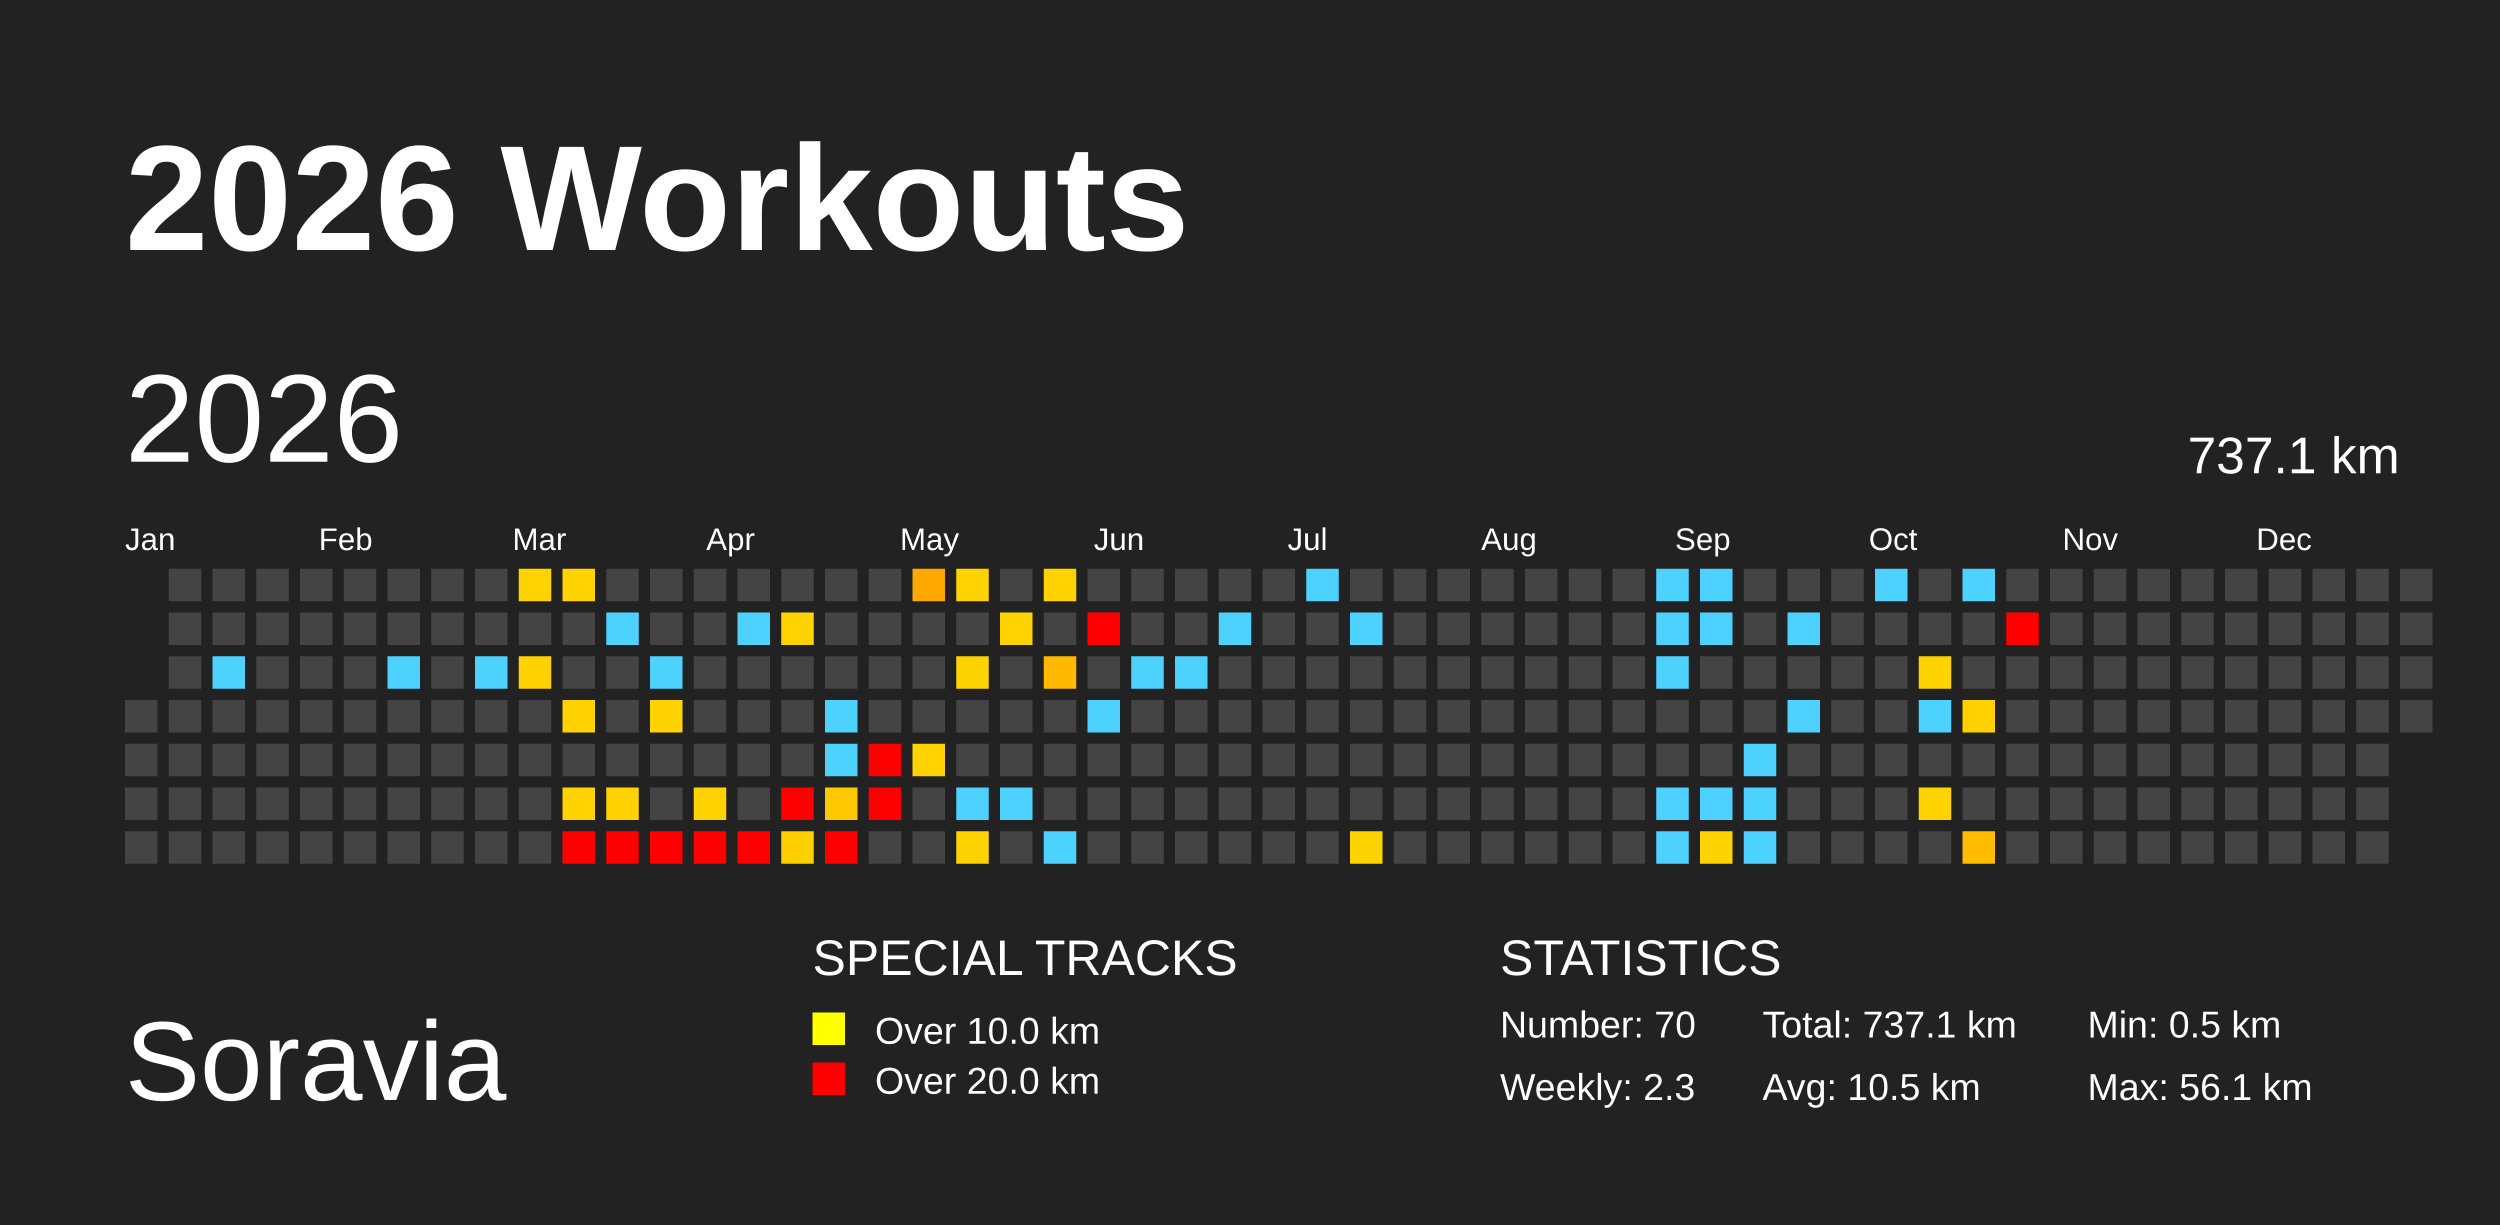
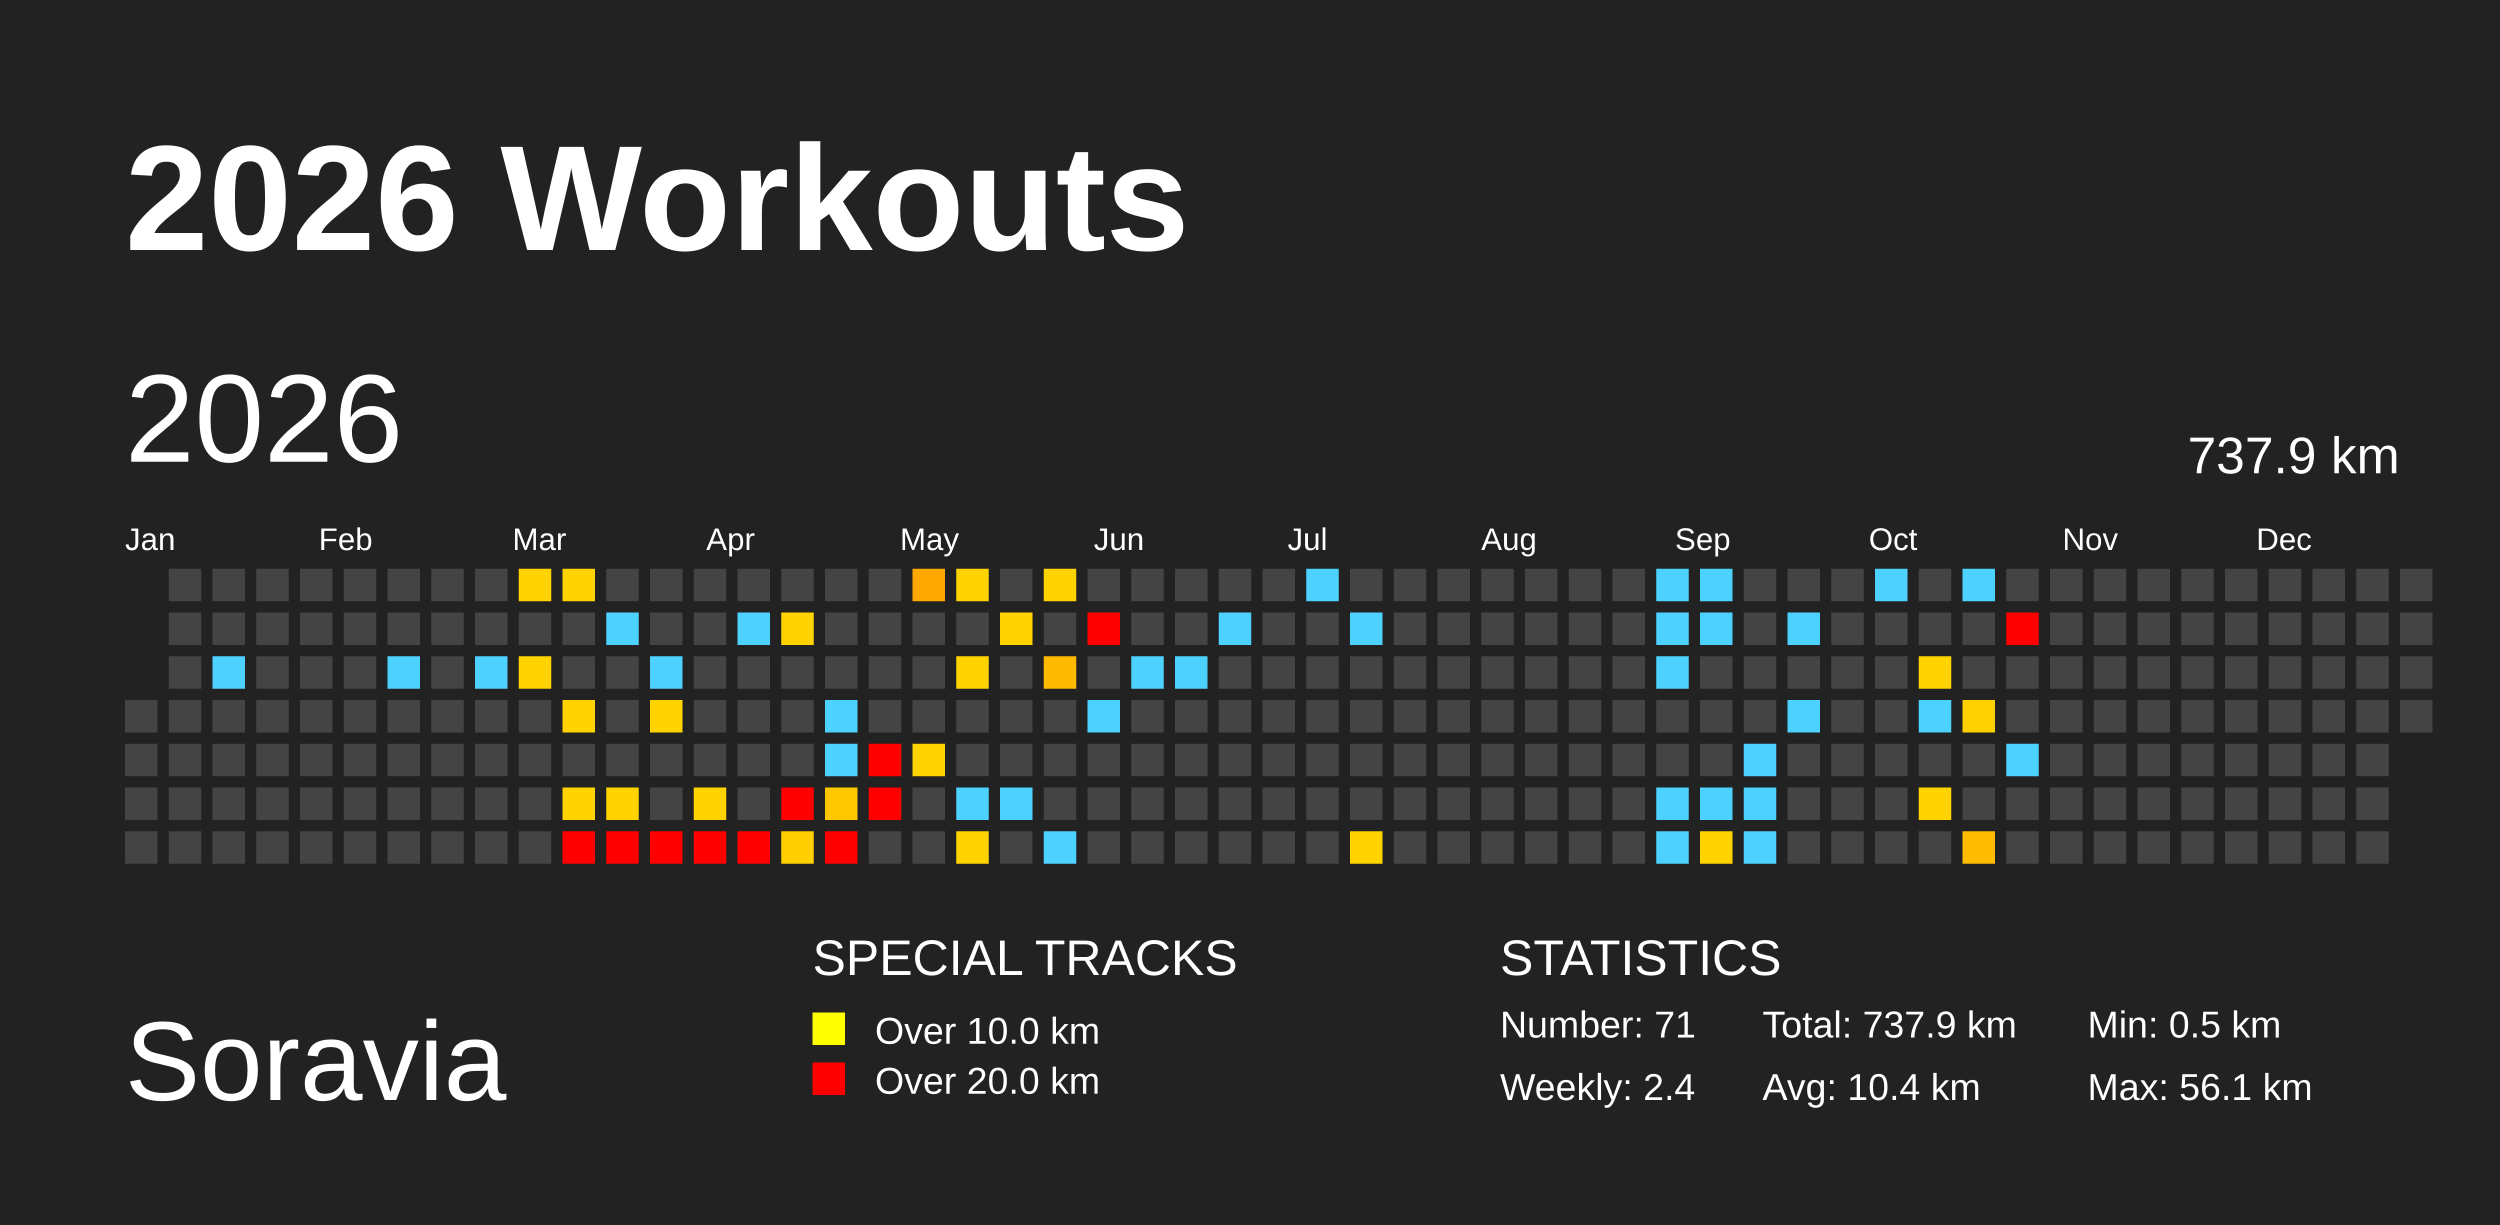
<svg xmlns="http://www.w3.org/2000/svg" baseProfile="full" height="98mm" version="1.1" viewBox="0,0,200,98" width="200mm">
  <defs />
  <rect fill="#222222" height="98" width="200" x="0" y="0" />
  <text fill="#FFFFFF" style="font-size:12px; font-family:Arial; font-weight:bold;" x="10" y="20">2026 Workouts</text>
  <text fill="#FFFFFF" style="font-size:9px; font-family:Arial" x="10" y="88">Soravia</text>
  <text fill="#FFFFFF" style="font-size:4px; font-family:Arial" x="65" y="78">SPECIAL TRACKS</text>
  <rect fill="yellow" height="2.6" width="2.6" x="65" y="81" />
  <text fill="#FFFFFF" style="font-size:3px; font-family:Arial" x="70" y="83.5">Over 10.0 km</text>
  <rect fill="red" height="2.6" width="2.6" x="65" y="85" />
  <text fill="#FFFFFF" style="font-size:3px; font-family:Arial" x="70" y="87.5">Over 20.0 km</text>
  <text fill="#FFFFFF" style="font-size:4px; font-family:Arial" x="120" y="78">STATISTICS</text>
-   <text fill="#FFFFFF" style="font-size:3px; font-family:Arial" x="120" y="83">Number: 70</text>
-   <text fill="#FFFFFF" style="font-size:3px; font-family:Arial" x="120" y="88">Weekly: 2.3</text>
-   <text fill="#FFFFFF" style="font-size:3px; font-family:Arial" x="141" y="83">Total: 737.1 km</text>
-   <text fill="#FFFFFF" style="font-size:3px; font-family:Arial" x="141" y="88">Avg: 10.5 km</text>
+   <text fill="#FFFFFF" style="font-size:3px; font-family:Arial" x="120" y="83">Number: 71</text>
+   <text fill="#FFFFFF" style="font-size:3px; font-family:Arial" x="120" y="88">Weekly: 2.4</text>
+   <text fill="#FFFFFF" style="font-size:3px; font-family:Arial" x="141" y="83">Total: 737.9 km</text>
+   <text fill="#FFFFFF" style="font-size:3px; font-family:Arial" x="141" y="88">Avg: 10.4 km</text>
  <text fill="#FFFFFF" style="font-size:3px; font-family:Arial" x="167" y="83">Min: 0.5 km</text>
  <text fill="#FFFFFF" style="font-size:3px; font-family:Arial" x="167" y="88">Max: 56.1 km</text>
  <text dominant-baseline="hanging" fill="#FFFFFF" style="font-size:10.0px; font-family:Arial;" x="10" y="30">2026</text>
-   <text dominant-baseline="hanging" fill="#FFFFFF" style="font-size:4.125px; font-family:Arial;" x="175" y="35">737.1 km</text>
+   <text dominant-baseline="hanging" fill="#FFFFFF" style="font-size:4.125px; font-family:Arial;" x="175" y="35">737.9 km</text>
  <text fill="#FFFFFF" style="font-size:2.5px; font-family:Arial" x="10.0" y="44">Jan</text>
  <text fill="#FFFFFF" style="font-size:2.5px; font-family:Arial" x="25.5" y="44">Feb</text>
  <text fill="#FFFFFF" style="font-size:2.5px; font-family:Arial" x="41.0" y="44">Mar</text>
  <text fill="#FFFFFF" style="font-size:2.5px; font-family:Arial" x="56.5" y="44">Apr</text>
  <text fill="#FFFFFF" style="font-size:2.5px; font-family:Arial" x="72.0" y="44">May</text>
  <text fill="#FFFFFF" style="font-size:2.5px; font-family:Arial" x="87.5" y="44">Jun</text>
  <text fill="#FFFFFF" style="font-size:2.5px; font-family:Arial" x="103.0" y="44">Jul</text>
  <text fill="#FFFFFF" style="font-size:2.5px; font-family:Arial" x="118.5" y="44">Aug</text>
  <text fill="#FFFFFF" style="font-size:2.5px; font-family:Arial" x="134.0" y="44">Sep</text>
  <text fill="#FFFFFF" style="font-size:2.5px; font-family:Arial" x="149.5" y="44">Oct</text>
  <text fill="#FFFFFF" style="font-size:2.5px; font-family:Arial" x="165.0" y="44">Nov</text>
  <text fill="#FFFFFF" style="font-size:2.5px; font-family:Arial" x="180.5" y="44">Dec</text>
  <rect fill="#444444" height="2.6" width="2.6" x="10.0" y="56.0" />
  <rect fill="#444444" height="2.6" width="2.6" x="10.0" y="59.5" />
  <rect fill="#444444" height="2.6" width="2.6" x="10.0" y="63.0" />
  <rect fill="#444444" height="2.6" width="2.6" x="10.0" y="66.5" />
  <rect fill="#444444" height="2.6" width="2.6" x="13.5" y="45.5" />
  <rect fill="#444444" height="2.6" width="2.6" x="13.5" y="49.0" />
  <rect fill="#444444" height="2.6" width="2.6" x="13.5" y="52.5" />
  <rect fill="#444444" height="2.6" width="2.6" x="13.5" y="56.0" />
  <rect fill="#444444" height="2.6" width="2.6" x="13.5" y="59.5" />
  <rect fill="#444444" height="2.6" width="2.6" x="13.5" y="63.0" />
  <rect fill="#444444" height="2.6" width="2.6" x="13.5" y="66.5" />
  <rect fill="#444444" height="2.6" width="2.6" x="17.0" y="45.5" />
  <rect fill="#444444" height="2.6" width="2.6" x="17.0" y="49.0" />
  <rect fill="#4dd2ff" height="2.6" width="2.6" x="17.0" y="52.5" />
  <rect fill="#444444" height="2.6" width="2.6" x="17.0" y="56.0" />
  <rect fill="#444444" height="2.6" width="2.6" x="17.0" y="59.5" />
  <rect fill="#444444" height="2.6" width="2.6" x="17.0" y="63.0" />
  <rect fill="#444444" height="2.6" width="2.6" x="17.0" y="66.5" />
  <rect fill="#444444" height="2.6" width="2.6" x="20.5" y="45.5" />
  <rect fill="#444444" height="2.6" width="2.6" x="20.5" y="49.0" />
  <rect fill="#444444" height="2.6" width="2.6" x="20.5" y="52.5" />
  <rect fill="#444444" height="2.6" width="2.6" x="20.5" y="56.0" />
  <rect fill="#444444" height="2.6" width="2.6" x="20.5" y="59.5" />
  <rect fill="#444444" height="2.6" width="2.6" x="20.5" y="63.0" />
  <rect fill="#444444" height="2.6" width="2.6" x="20.5" y="66.5" />
  <rect fill="#444444" height="2.6" width="2.6" x="24.0" y="45.5" />
  <rect fill="#444444" height="2.6" width="2.6" x="24.0" y="49.0" />
  <rect fill="#444444" height="2.6" width="2.6" x="24.0" y="52.5" />
  <rect fill="#444444" height="2.6" width="2.6" x="24.0" y="56.0" />
  <rect fill="#444444" height="2.6" width="2.6" x="24.0" y="59.5" />
  <rect fill="#444444" height="2.6" width="2.6" x="24.0" y="63.0" />
  <rect fill="#444444" height="2.6" width="2.6" x="24.0" y="66.5" />
  <rect fill="#444444" height="2.6" width="2.6" x="27.5" y="45.5" />
  <rect fill="#444444" height="2.6" width="2.6" x="27.5" y="49.0" />
  <rect fill="#444444" height="2.6" width="2.6" x="27.5" y="52.5" />
  <rect fill="#444444" height="2.6" width="2.6" x="27.5" y="56.0" />
  <rect fill="#444444" height="2.6" width="2.6" x="27.5" y="59.5" />
  <rect fill="#444444" height="2.6" width="2.6" x="27.5" y="63.0" />
  <rect fill="#444444" height="2.6" width="2.6" x="27.5" y="66.5" />
  <rect fill="#444444" height="2.6" width="2.6" x="31.0" y="45.5" />
  <rect fill="#444444" height="2.6" width="2.6" x="31.0" y="49.0" />
  <rect fill="#4dd2ff" height="2.6" width="2.6" x="31.0" y="52.5" />
  <rect fill="#444444" height="2.6" width="2.6" x="31.0" y="56.0" />
  <rect fill="#444444" height="2.6" width="2.6" x="31.0" y="59.5" />
  <rect fill="#444444" height="2.6" width="2.6" x="31.0" y="63.0" />
  <rect fill="#444444" height="2.6" width="2.6" x="31.0" y="66.5" />
  <rect fill="#444444" height="2.6" width="2.6" x="34.5" y="45.5" />
  <rect fill="#444444" height="2.6" width="2.6" x="34.5" y="49.0" />
  <rect fill="#444444" height="2.6" width="2.6" x="34.5" y="52.5" />
  <rect fill="#444444" height="2.6" width="2.6" x="34.5" y="56.0" />
  <rect fill="#444444" height="2.6" width="2.6" x="34.5" y="59.5" />
  <rect fill="#444444" height="2.6" width="2.6" x="34.5" y="63.0" />
  <rect fill="#444444" height="2.6" width="2.6" x="34.5" y="66.5" />
  <rect fill="#444444" height="2.6" width="2.6" x="38.0" y="45.5" />
  <rect fill="#444444" height="2.6" width="2.6" x="38.0" y="49.0" />
  <rect fill="#4dd2ff" height="2.6" width="2.6" x="38.0" y="52.5" />
  <rect fill="#444444" height="2.6" width="2.6" x="38.0" y="56.0" />
  <rect fill="#444444" height="2.6" width="2.6" x="38.0" y="59.5" />
  <rect fill="#444444" height="2.6" width="2.6" x="38.0" y="63.0" />
  <rect fill="#444444" height="2.6" width="2.6" x="38.0" y="66.5" />
  <rect fill="#ffd300" height="2.6" width="2.6" x="41.5" y="45.5" />
  <rect fill="#444444" height="2.6" width="2.6" x="41.5" y="49.0" />
  <rect fill="#ffd200" height="2.6" width="2.6" x="41.5" y="52.5" />
  <rect fill="#444444" height="2.6" width="2.6" x="41.5" y="56.0" />
  <rect fill="#444444" height="2.6" width="2.6" x="41.5" y="59.5" />
  <rect fill="#444444" height="2.6" width="2.6" x="41.5" y="63.0" />
  <rect fill="#444444" height="2.6" width="2.6" x="41.5" y="66.5" />
  <rect fill="#ffd300" height="2.6" width="2.6" x="45.0" y="45.5" />
  <rect fill="#444444" height="2.6" width="2.6" x="45.0" y="49.0" />
  <rect fill="#444444" height="2.6" width="2.6" x="45.0" y="52.5" />
  <rect fill="#ffd200" height="2.6" width="2.6" x="45.0" y="56.0" />
  <rect fill="#444444" height="2.6" width="2.6" x="45.0" y="59.5" />
  <rect fill="#ffd300" height="2.6" width="2.6" x="45.0" y="63.0" />
  <rect fill="red" height="2.6" width="2.6" x="45.0" y="66.5" />
  <rect fill="#444444" height="2.6" width="2.6" x="48.5" y="45.5" />
  <rect fill="#4dd2ff" height="2.6" width="2.6" x="48.5" y="49.0" />
  <rect fill="#444444" height="2.6" width="2.6" x="48.5" y="52.5" />
  <rect fill="#444444" height="2.6" width="2.6" x="48.5" y="56.0" />
  <rect fill="#444444" height="2.6" width="2.6" x="48.5" y="59.5" />
  <rect fill="#ffd200" height="2.6" width="2.6" x="48.5" y="63.0" />
  <rect fill="red" height="2.6" width="2.6" x="48.5" y="66.5" />
  <rect fill="#444444" height="2.6" width="2.6" x="52.0" y="45.5" />
  <rect fill="#444444" height="2.6" width="2.6" x="52.0" y="49.0" />
  <rect fill="#4dd2ff" height="2.6" width="2.6" x="52.0" y="52.5" />
  <rect fill="#ffd300" height="2.6" width="2.6" x="52.0" y="56.0" />
  <rect fill="#444444" height="2.6" width="2.6" x="52.0" y="59.5" />
  <rect fill="#444444" height="2.6" width="2.6" x="52.0" y="63.0" />
  <rect fill="red" height="2.6" width="2.6" x="52.0" y="66.5" />
  <rect fill="#444444" height="2.6" width="2.6" x="55.5" y="45.5" />
  <rect fill="#444444" height="2.6" width="2.6" x="55.5" y="49.0" />
  <rect fill="#444444" height="2.6" width="2.6" x="55.5" y="52.5" />
  <rect fill="#444444" height="2.6" width="2.6" x="55.5" y="56.0" />
  <rect fill="#444444" height="2.6" width="2.6" x="55.5" y="59.5" />
  <rect fill="#ffd300" height="2.6" width="2.6" x="55.5" y="63.0" />
  <rect fill="red" height="2.6" width="2.6" x="55.5" y="66.5" />
  <rect fill="#444444" height="2.6" width="2.6" x="59.0" y="45.5" />
  <rect fill="#4dd2ff" height="2.6" width="2.6" x="59.0" y="49.0" />
  <rect fill="#444444" height="2.6" width="2.6" x="59.0" y="52.5" />
  <rect fill="#444444" height="2.6" width="2.6" x="59.0" y="56.0" />
  <rect fill="#444444" height="2.6" width="2.6" x="59.0" y="59.5" />
  <rect fill="#444444" height="2.6" width="2.6" x="59.0" y="63.0" />
  <rect fill="red" height="2.6" width="2.6" x="59.0" y="66.5" />
  <rect fill="#444444" height="2.6" width="2.6" x="62.5" y="45.5" />
  <rect fill="#ffd300" height="2.6" width="2.6" x="62.5" y="49.0" />
  <rect fill="#444444" height="2.6" width="2.6" x="62.5" y="52.5" />
  <rect fill="#444444" height="2.6" width="2.6" x="62.5" y="56.0" />
  <rect fill="#444444" height="2.6" width="2.6" x="62.5" y="59.5" />
  <rect fill="red" height="2.6" width="2.6" x="62.5" y="63.0" />
  <rect fill="#ffcf00" height="2.6" width="2.6" x="62.5" y="66.5" />
  <rect fill="#444444" height="2.6" width="2.6" x="66.0" y="45.5" />
  <rect fill="#444444" height="2.6" width="2.6" x="66.0" y="49.0" />
  <rect fill="#444444" height="2.6" width="2.6" x="66.0" y="52.5" />
  <rect fill="#4dd2ff" height="2.6" width="2.6" x="66.0" y="56.0" />
  <rect fill="#4dd2ff" height="2.6" width="2.6" x="66.0" y="59.5" />
  <rect fill="#ffc700" height="2.6" width="2.6" x="66.0" y="63.0" />
  <rect fill="red" height="2.6" width="2.6" x="66.0" y="66.5" />
  <rect fill="#444444" height="2.6" width="2.6" x="69.5" y="45.5" />
  <rect fill="#444444" height="2.6" width="2.6" x="69.5" y="49.0" />
  <rect fill="#444444" height="2.6" width="2.6" x="69.5" y="52.5" />
  <rect fill="#444444" height="2.6" width="2.6" x="69.5" y="56.0" />
  <rect fill="red" height="2.6" width="2.6" x="69.5" y="59.5" />
  <rect fill="red" height="2.6" width="2.6" x="69.5" y="63.0" />
  <rect fill="#444444" height="2.6" width="2.6" x="69.5" y="66.5" />
  <rect fill="#ffa800" height="2.6" width="2.6" x="73.0" y="45.5" />
  <rect fill="#444444" height="2.6" width="2.6" x="73.0" y="49.0" />
  <rect fill="#444444" height="2.6" width="2.6" x="73.0" y="52.5" />
  <rect fill="#444444" height="2.6" width="2.6" x="73.0" y="56.0" />
  <rect fill="#ffd300" height="2.6" width="2.6" x="73.0" y="59.5" />
  <rect fill="#444444" height="2.6" width="2.6" x="73.0" y="63.0" />
  <rect fill="#444444" height="2.6" width="2.6" x="73.0" y="66.5" />
  <rect fill="#ffd300" height="2.6" width="2.6" x="76.5" y="45.5" />
  <rect fill="#444444" height="2.6" width="2.6" x="76.5" y="49.0" />
  <rect fill="#ffd300" height="2.6" width="2.6" x="76.5" y="52.5" />
  <rect fill="#444444" height="2.6" width="2.6" x="76.5" y="56.0" />
  <rect fill="#444444" height="2.6" width="2.6" x="76.5" y="59.5" />
  <rect fill="#4dd2ff" height="2.6" width="2.6" x="76.5" y="63.0" />
  <rect fill="#ffd300" height="2.6" width="2.6" x="76.5" y="66.5" />
  <rect fill="#444444" height="2.6" width="2.6" x="80.0" y="45.5" />
  <rect fill="#ffd300" height="2.6" width="2.6" x="80.0" y="49.0" />
  <rect fill="#444444" height="2.6" width="2.6" x="80.0" y="52.5" />
  <rect fill="#444444" height="2.6" width="2.6" x="80.0" y="56.0" />
  <rect fill="#444444" height="2.6" width="2.6" x="80.0" y="59.5" />
  <rect fill="#4dd2ff" height="2.6" width="2.6" x="80.0" y="63.0" />
  <rect fill="#444444" height="2.6" width="2.6" x="80.0" y="66.5" />
  <rect fill="#ffd300" height="2.6" width="2.6" x="83.5" y="45.5" />
  <rect fill="#444444" height="2.6" width="2.6" x="83.5" y="49.0" />
  <rect fill="#ffba00" height="2.6" width="2.6" x="83.5" y="52.5" />
  <rect fill="#444444" height="2.6" width="2.6" x="83.5" y="56.0" />
  <rect fill="#444444" height="2.6" width="2.6" x="83.5" y="59.5" />
  <rect fill="#444444" height="2.6" width="2.6" x="83.5" y="63.0" />
  <rect fill="#4dd2ff" height="2.6" width="2.6" x="83.5" y="66.5" />
  <rect fill="#444444" height="2.6" width="2.6" x="87.0" y="45.5" />
  <rect fill="red" height="2.6" width="2.6" x="87.0" y="49.0" />
  <rect fill="#444444" height="2.6" width="2.6" x="87.0" y="52.5" />
  <rect fill="#4dd2ff" height="2.6" width="2.6" x="87.0" y="56.0" />
  <rect fill="#444444" height="2.6" width="2.6" x="87.0" y="59.5" />
  <rect fill="#444444" height="2.6" width="2.6" x="87.0" y="63.0" />
  <rect fill="#444444" height="2.6" width="2.6" x="87.0" y="66.5" />
  <rect fill="#444444" height="2.6" width="2.6" x="90.5" y="45.5" />
  <rect fill="#444444" height="2.6" width="2.6" x="90.5" y="49.0" />
  <rect fill="#4dd2ff" height="2.6" width="2.6" x="90.5" y="52.5" />
  <rect fill="#444444" height="2.6" width="2.6" x="90.5" y="56.0" />
  <rect fill="#444444" height="2.6" width="2.6" x="90.5" y="59.5" />
  <rect fill="#444444" height="2.6" width="2.6" x="90.5" y="63.0" />
  <rect fill="#444444" height="2.6" width="2.6" x="90.5" y="66.5" />
  <rect fill="#444444" height="2.6" width="2.6" x="94.0" y="45.5" />
  <rect fill="#444444" height="2.6" width="2.6" x="94.0" y="49.0" />
  <rect fill="#4dd2ff" height="2.6" width="2.6" x="94.0" y="52.5" />
  <rect fill="#444444" height="2.6" width="2.6" x="94.0" y="56.0" />
  <rect fill="#444444" height="2.6" width="2.6" x="94.0" y="59.5" />
  <rect fill="#444444" height="2.6" width="2.6" x="94.0" y="63.0" />
  <rect fill="#444444" height="2.6" width="2.6" x="94.0" y="66.5" />
  <rect fill="#444444" height="2.6" width="2.6" x="97.5" y="45.5" />
  <rect fill="#4dd2ff" height="2.6" width="2.6" x="97.5" y="49.0" />
  <rect fill="#444444" height="2.6" width="2.6" x="97.5" y="52.5" />
  <rect fill="#444444" height="2.6" width="2.6" x="97.5" y="56.0" />
  <rect fill="#444444" height="2.6" width="2.6" x="97.5" y="59.5" />
  <rect fill="#444444" height="2.6" width="2.6" x="97.5" y="63.0" />
  <rect fill="#444444" height="2.6" width="2.6" x="97.5" y="66.5" />
  <rect fill="#444444" height="2.6" width="2.6" x="101.0" y="45.5" />
  <rect fill="#444444" height="2.6" width="2.6" x="101.0" y="49.0" />
  <rect fill="#444444" height="2.6" width="2.6" x="101.0" y="52.5" />
  <rect fill="#444444" height="2.6" width="2.6" x="101.0" y="56.0" />
  <rect fill="#444444" height="2.6" width="2.6" x="101.0" y="59.5" />
  <rect fill="#444444" height="2.6" width="2.6" x="101.0" y="63.0" />
  <rect fill="#444444" height="2.6" width="2.6" x="101.0" y="66.5" />
  <rect fill="#4dd2ff" height="2.6" width="2.6" x="104.5" y="45.5" />
  <rect fill="#444444" height="2.6" width="2.6" x="104.5" y="49.0" />
  <rect fill="#444444" height="2.6" width="2.6" x="104.5" y="52.5" />
  <rect fill="#444444" height="2.6" width="2.6" x="104.5" y="56.0" />
  <rect fill="#444444" height="2.6" width="2.6" x="104.5" y="59.5" />
  <rect fill="#444444" height="2.6" width="2.6" x="104.5" y="63.0" />
  <rect fill="#444444" height="2.6" width="2.6" x="104.5" y="66.5" />
  <rect fill="#444444" height="2.6" width="2.6" x="108.0" y="45.5" />
  <rect fill="#4dd2ff" height="2.6" width="2.6" x="108.0" y="49.0" />
  <rect fill="#444444" height="2.6" width="2.6" x="108.0" y="52.5" />
  <rect fill="#444444" height="2.6" width="2.6" x="108.0" y="56.0" />
  <rect fill="#444444" height="2.6" width="2.6" x="108.0" y="59.5" />
  <rect fill="#444444" height="2.6" width="2.6" x="108.0" y="63.0" />
  <rect fill="#ffd300" height="2.6" width="2.6" x="108.0" y="66.5" />
  <rect fill="#444444" height="2.6" width="2.6" x="111.5" y="45.5" />
  <rect fill="#444444" height="2.6" width="2.6" x="111.5" y="49.0" />
  <rect fill="#444444" height="2.6" width="2.6" x="111.5" y="52.5" />
  <rect fill="#444444" height="2.6" width="2.6" x="111.5" y="56.0" />
  <rect fill="#444444" height="2.6" width="2.6" x="111.5" y="59.5" />
  <rect fill="#444444" height="2.6" width="2.6" x="111.5" y="63.0" />
  <rect fill="#444444" height="2.6" width="2.6" x="111.5" y="66.5" />
  <rect fill="#444444" height="2.6" width="2.6" x="115.0" y="45.5" />
  <rect fill="#444444" height="2.6" width="2.6" x="115.0" y="49.0" />
  <rect fill="#444444" height="2.6" width="2.6" x="115.0" y="52.5" />
  <rect fill="#444444" height="2.6" width="2.6" x="115.0" y="56.0" />
  <rect fill="#444444" height="2.6" width="2.6" x="115.0" y="59.5" />
  <rect fill="#444444" height="2.6" width="2.6" x="115.0" y="63.0" />
  <rect fill="#444444" height="2.6" width="2.6" x="115.0" y="66.5" />
  <rect fill="#444444" height="2.6" width="2.6" x="118.5" y="45.5" />
  <rect fill="#444444" height="2.6" width="2.6" x="118.5" y="49.0" />
  <rect fill="#444444" height="2.6" width="2.6" x="118.5" y="52.5" />
  <rect fill="#444444" height="2.6" width="2.6" x="118.5" y="56.0" />
  <rect fill="#444444" height="2.6" width="2.6" x="118.5" y="59.5" />
  <rect fill="#444444" height="2.6" width="2.6" x="118.5" y="63.0" />
  <rect fill="#444444" height="2.6" width="2.6" x="118.5" y="66.5" />
  <rect fill="#444444" height="2.6" width="2.6" x="122.0" y="45.5" />
  <rect fill="#444444" height="2.6" width="2.6" x="122.0" y="49.0" />
  <rect fill="#444444" height="2.6" width="2.6" x="122.0" y="52.5" />
  <rect fill="#444444" height="2.6" width="2.6" x="122.0" y="56.0" />
  <rect fill="#444444" height="2.6" width="2.6" x="122.0" y="59.5" />
  <rect fill="#444444" height="2.6" width="2.6" x="122.0" y="63.0" />
  <rect fill="#444444" height="2.6" width="2.6" x="122.0" y="66.5" />
  <rect fill="#444444" height="2.6" width="2.6" x="125.5" y="45.5" />
  <rect fill="#444444" height="2.6" width="2.6" x="125.5" y="49.0" />
  <rect fill="#444444" height="2.6" width="2.6" x="125.5" y="52.5" />
  <rect fill="#444444" height="2.6" width="2.6" x="125.5" y="56.0" />
  <rect fill="#444444" height="2.6" width="2.6" x="125.5" y="59.5" />
  <rect fill="#444444" height="2.6" width="2.6" x="125.5" y="63.0" />
  <rect fill="#444444" height="2.6" width="2.6" x="125.5" y="66.5" />
  <rect fill="#444444" height="2.6" width="2.6" x="129.0" y="45.5" />
  <rect fill="#444444" height="2.6" width="2.6" x="129.0" y="49.0" />
  <rect fill="#444444" height="2.6" width="2.6" x="129.0" y="52.5" />
  <rect fill="#444444" height="2.6" width="2.6" x="129.0" y="56.0" />
  <rect fill="#444444" height="2.6" width="2.6" x="129.0" y="59.5" />
  <rect fill="#444444" height="2.6" width="2.6" x="129.0" y="63.0" />
  <rect fill="#444444" height="2.6" width="2.6" x="129.0" y="66.5" />
  <rect fill="#4dd2ff" height="2.6" width="2.6" x="132.5" y="45.5" />
  <rect fill="#4dd2ff" height="2.6" width="2.6" x="132.5" y="49.0" />
  <rect fill="#4dd2ff" height="2.6" width="2.6" x="132.5" y="52.5" />
  <rect fill="#444444" height="2.6" width="2.6" x="132.5" y="56.0" />
  <rect fill="#444444" height="2.6" width="2.6" x="132.5" y="59.5" />
  <rect fill="#4dd2ff" height="2.6" width="2.6" x="132.5" y="63.0" />
  <rect fill="#4dd2ff" height="2.6" width="2.6" x="132.5" y="66.5" />
  <rect fill="#4dd2ff" height="2.6" width="2.6" x="136.0" y="45.5" />
  <rect fill="#4dd2ff" height="2.6" width="2.6" x="136.0" y="49.0" />
  <rect fill="#444444" height="2.6" width="2.6" x="136.0" y="52.5" />
  <rect fill="#444444" height="2.6" width="2.6" x="136.0" y="56.0" />
  <rect fill="#444444" height="2.6" width="2.6" x="136.0" y="59.5" />
  <rect fill="#4dd2ff" height="2.6" width="2.6" x="136.0" y="63.0" />
  <rect fill="#ffd300" height="2.6" width="2.6" x="136.0" y="66.5" />
  <rect fill="#444444" height="2.6" width="2.6" x="139.5" y="45.5" />
  <rect fill="#444444" height="2.6" width="2.6" x="139.5" y="49.0" />
  <rect fill="#444444" height="2.6" width="2.6" x="139.5" y="52.5" />
  <rect fill="#444444" height="2.6" width="2.6" x="139.5" y="56.0" />
  <rect fill="#4dd2ff" height="2.6" width="2.6" x="139.5" y="59.5" />
  <rect fill="#4dd2ff" height="2.6" width="2.6" x="139.5" y="63.0" />
  <rect fill="#4dd2ff" height="2.6" width="2.6" x="139.5" y="66.5" />
  <rect fill="#444444" height="2.6" width="2.6" x="143.0" y="45.5" />
  <rect fill="#4dd2ff" height="2.6" width="2.6" x="143.0" y="49.0" />
  <rect fill="#444444" height="2.6" width="2.6" x="143.0" y="52.5" />
  <rect fill="#4dd2ff" height="2.6" width="2.6" x="143.0" y="56.0" />
  <rect fill="#444444" height="2.6" width="2.6" x="143.0" y="59.5" />
  <rect fill="#444444" height="2.6" width="2.6" x="143.0" y="63.0" />
  <rect fill="#444444" height="2.6" width="2.6" x="143.0" y="66.5" />
  <rect fill="#444444" height="2.6" width="2.6" x="146.5" y="45.5" />
  <rect fill="#444444" height="2.6" width="2.6" x="146.5" y="49.0" />
  <rect fill="#444444" height="2.6" width="2.6" x="146.5" y="52.5" />
  <rect fill="#444444" height="2.6" width="2.6" x="146.5" y="56.0" />
  <rect fill="#444444" height="2.6" width="2.6" x="146.5" y="59.5" />
  <rect fill="#444444" height="2.6" width="2.6" x="146.5" y="63.0" />
  <rect fill="#444444" height="2.6" width="2.6" x="146.5" y="66.5" />
  <rect fill="#4dd2ff" height="2.6" width="2.6" x="150.0" y="45.5" />
  <rect fill="#444444" height="2.6" width="2.6" x="150.0" y="49.0" />
  <rect fill="#444444" height="2.6" width="2.6" x="150.0" y="52.5" />
  <rect fill="#444444" height="2.6" width="2.6" x="150.0" y="56.0" />
  <rect fill="#444444" height="2.6" width="2.6" x="150.0" y="59.5" />
  <rect fill="#444444" height="2.6" width="2.6" x="150.0" y="63.0" />
  <rect fill="#444444" height="2.6" width="2.6" x="150.0" y="66.5" />
  <rect fill="#444444" height="2.6" width="2.6" x="153.5" y="45.5" />
  <rect fill="#444444" height="2.6" width="2.6" x="153.5" y="49.0" />
  <rect fill="#ffd300" height="2.6" width="2.6" x="153.5" y="52.5" />
  <rect fill="#4dd2ff" height="2.6" width="2.6" x="153.5" y="56.0" />
  <rect fill="#444444" height="2.6" width="2.6" x="153.5" y="59.5" />
  <rect fill="#ffd300" height="2.6" width="2.6" x="153.5" y="63.0" />
  <rect fill="#444444" height="2.6" width="2.6" x="153.5" y="66.5" />
  <rect fill="#4dd2ff" height="2.6" width="2.6" x="157.0" y="45.5" />
  <rect fill="#444444" height="2.6" width="2.6" x="157.0" y="49.0" />
  <rect fill="#444444" height="2.6" width="2.6" x="157.0" y="52.5" />
  <rect fill="#ffd100" height="2.6" width="2.6" x="157.0" y="56.0" />
  <rect fill="#444444" height="2.6" width="2.6" x="157.0" y="59.5" />
  <rect fill="#444444" height="2.6" width="2.6" x="157.0" y="63.0" />
  <rect fill="#ffbc00" height="2.6" width="2.6" x="157.0" y="66.5" />
  <rect fill="#444444" height="2.6" width="2.6" x="160.5" y="45.5" />
  <rect fill="red" height="2.6" width="2.6" x="160.5" y="49.0" />
  <rect fill="#444444" height="2.6" width="2.6" x="160.5" y="52.5" />
  <rect fill="#444444" height="2.6" width="2.6" x="160.5" y="56.0" />
-   <rect fill="#444444" height="2.6" width="2.6" x="160.5" y="59.5" />
+   <rect fill="#4dd2ff" height="2.6" width="2.6" x="160.5" y="59.5" />
  <rect fill="#444444" height="2.6" width="2.6" x="160.5" y="63.0" />
  <rect fill="#444444" height="2.6" width="2.6" x="160.5" y="66.5" />
  <rect fill="#444444" height="2.6" width="2.6" x="164.0" y="45.5" />
  <rect fill="#444444" height="2.6" width="2.6" x="164.0" y="49.0" />
  <rect fill="#444444" height="2.6" width="2.6" x="164.0" y="52.5" />
  <rect fill="#444444" height="2.6" width="2.6" x="164.0" y="56.0" />
  <rect fill="#444444" height="2.6" width="2.6" x="164.0" y="59.5" />
  <rect fill="#444444" height="2.6" width="2.6" x="164.0" y="63.0" />
  <rect fill="#444444" height="2.6" width="2.6" x="164.0" y="66.5" />
  <rect fill="#444444" height="2.6" width="2.6" x="167.5" y="45.5" />
  <rect fill="#444444" height="2.6" width="2.6" x="167.5" y="49.0" />
  <rect fill="#444444" height="2.6" width="2.6" x="167.5" y="52.5" />
  <rect fill="#444444" height="2.6" width="2.6" x="167.5" y="56.0" />
  <rect fill="#444444" height="2.6" width="2.6" x="167.5" y="59.5" />
  <rect fill="#444444" height="2.6" width="2.6" x="167.5" y="63.0" />
  <rect fill="#444444" height="2.6" width="2.6" x="167.5" y="66.5" />
  <rect fill="#444444" height="2.6" width="2.6" x="171.0" y="45.5" />
  <rect fill="#444444" height="2.6" width="2.6" x="171.0" y="49.0" />
  <rect fill="#444444" height="2.6" width="2.6" x="171.0" y="52.5" />
  <rect fill="#444444" height="2.6" width="2.6" x="171.0" y="56.0" />
  <rect fill="#444444" height="2.6" width="2.6" x="171.0" y="59.5" />
  <rect fill="#444444" height="2.6" width="2.6" x="171.0" y="63.0" />
  <rect fill="#444444" height="2.6" width="2.6" x="171.0" y="66.5" />
  <rect fill="#444444" height="2.6" width="2.6" x="174.5" y="45.5" />
  <rect fill="#444444" height="2.6" width="2.6" x="174.5" y="49.0" />
  <rect fill="#444444" height="2.6" width="2.6" x="174.5" y="52.5" />
  <rect fill="#444444" height="2.6" width="2.6" x="174.5" y="56.0" />
  <rect fill="#444444" height="2.6" width="2.6" x="174.5" y="59.5" />
  <rect fill="#444444" height="2.6" width="2.6" x="174.5" y="63.0" />
  <rect fill="#444444" height="2.6" width="2.6" x="174.5" y="66.5" />
  <rect fill="#444444" height="2.6" width="2.6" x="178.0" y="45.5" />
  <rect fill="#444444" height="2.6" width="2.6" x="178.0" y="49.0" />
  <rect fill="#444444" height="2.6" width="2.6" x="178.0" y="52.5" />
  <rect fill="#444444" height="2.6" width="2.6" x="178.0" y="56.0" />
  <rect fill="#444444" height="2.6" width="2.6" x="178.0" y="59.5" />
  <rect fill="#444444" height="2.6" width="2.6" x="178.0" y="63.0" />
  <rect fill="#444444" height="2.6" width="2.6" x="178.0" y="66.5" />
  <rect fill="#444444" height="2.6" width="2.6" x="181.5" y="45.5" />
  <rect fill="#444444" height="2.6" width="2.6" x="181.5" y="49.0" />
  <rect fill="#444444" height="2.6" width="2.6" x="181.5" y="52.5" />
  <rect fill="#444444" height="2.6" width="2.6" x="181.5" y="56.0" />
  <rect fill="#444444" height="2.6" width="2.6" x="181.5" y="59.5" />
  <rect fill="#444444" height="2.6" width="2.6" x="181.5" y="63.0" />
  <rect fill="#444444" height="2.6" width="2.6" x="181.5" y="66.5" />
  <rect fill="#444444" height="2.6" width="2.6" x="185.0" y="45.5" />
  <rect fill="#444444" height="2.6" width="2.6" x="185.0" y="49.0" />
  <rect fill="#444444" height="2.6" width="2.6" x="185.0" y="52.5" />
  <rect fill="#444444" height="2.6" width="2.6" x="185.0" y="56.0" />
  <rect fill="#444444" height="2.6" width="2.6" x="185.0" y="59.5" />
  <rect fill="#444444" height="2.6" width="2.6" x="185.0" y="63.0" />
  <rect fill="#444444" height="2.6" width="2.6" x="185.0" y="66.5" />
  <rect fill="#444444" height="2.6" width="2.6" x="188.5" y="45.5" />
  <rect fill="#444444" height="2.6" width="2.6" x="188.5" y="49.0" />
  <rect fill="#444444" height="2.6" width="2.6" x="188.5" y="52.5" />
  <rect fill="#444444" height="2.6" width="2.6" x="188.5" y="56.0" />
  <rect fill="#444444" height="2.6" width="2.6" x="188.5" y="59.5" />
  <rect fill="#444444" height="2.6" width="2.6" x="188.5" y="63.0" />
  <rect fill="#444444" height="2.6" width="2.6" x="188.5" y="66.5" />
  <rect fill="#444444" height="2.6" width="2.6" x="192.0" y="45.5" />
  <rect fill="#444444" height="2.6" width="2.6" x="192.0" y="49.0" />
  <rect fill="#444444" height="2.6" width="2.6" x="192.0" y="52.5" />
  <rect fill="#444444" height="2.6" width="2.6" x="192.0" y="56.0" />
</svg>
